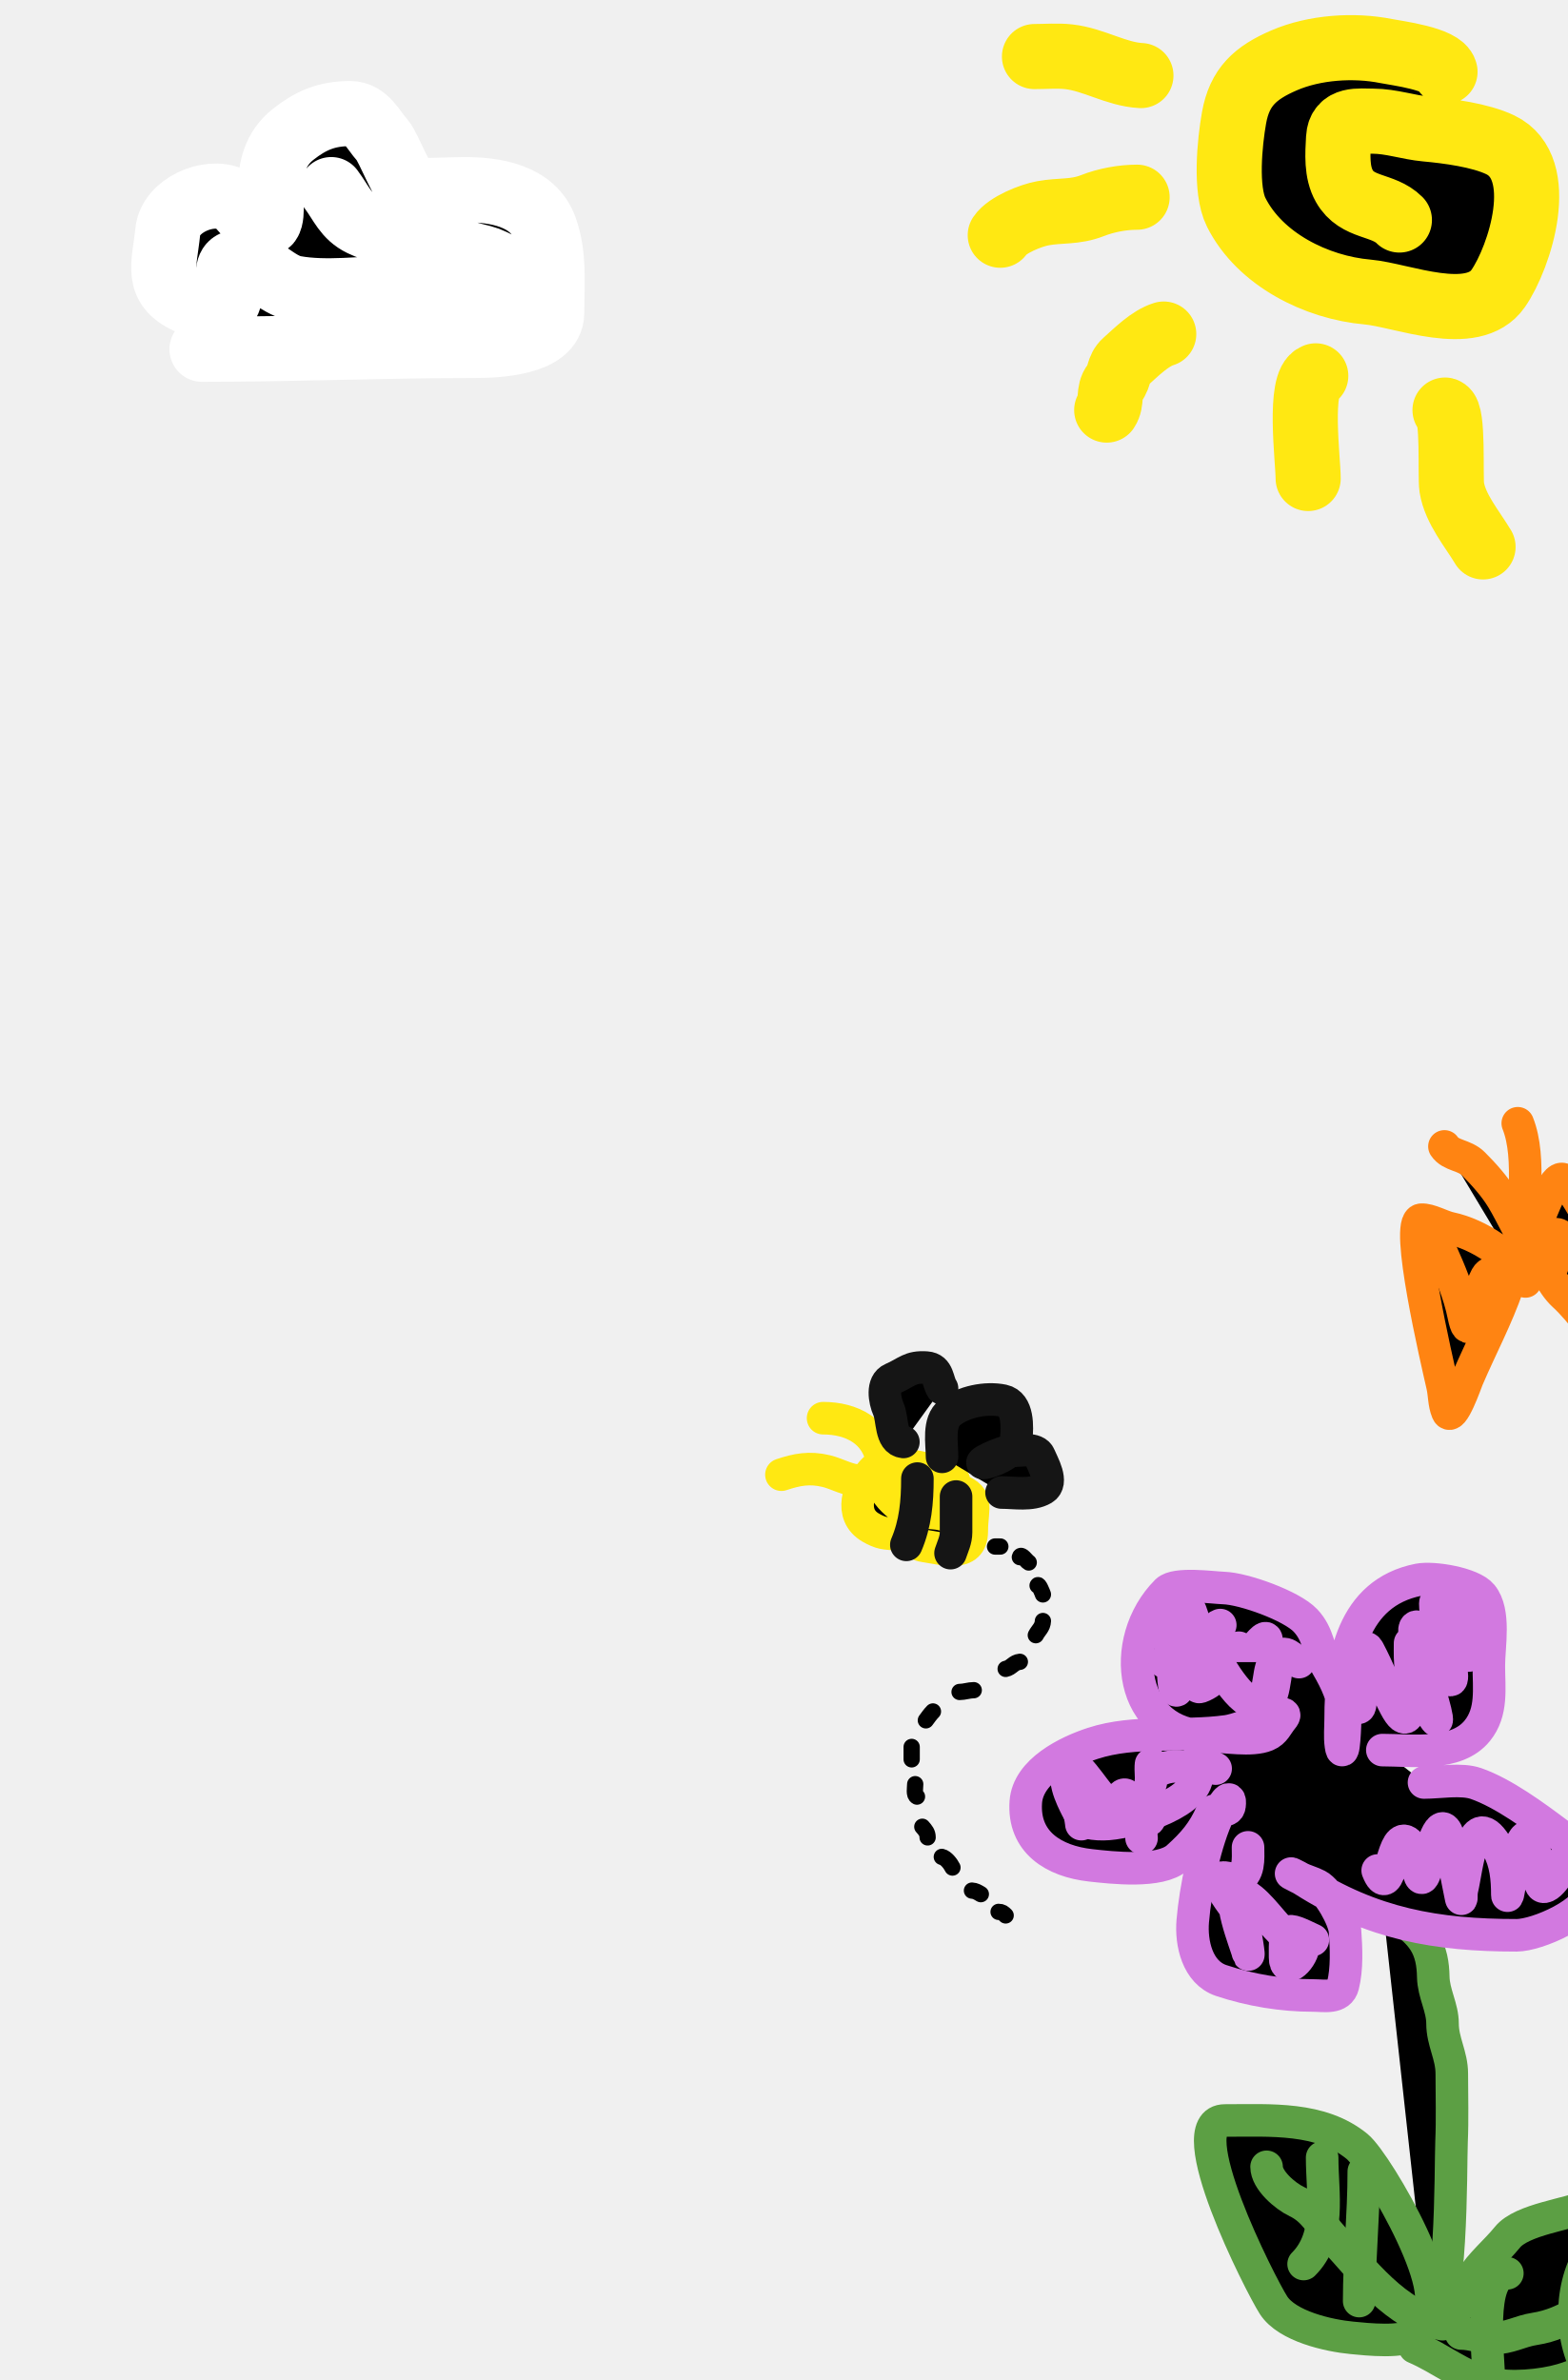
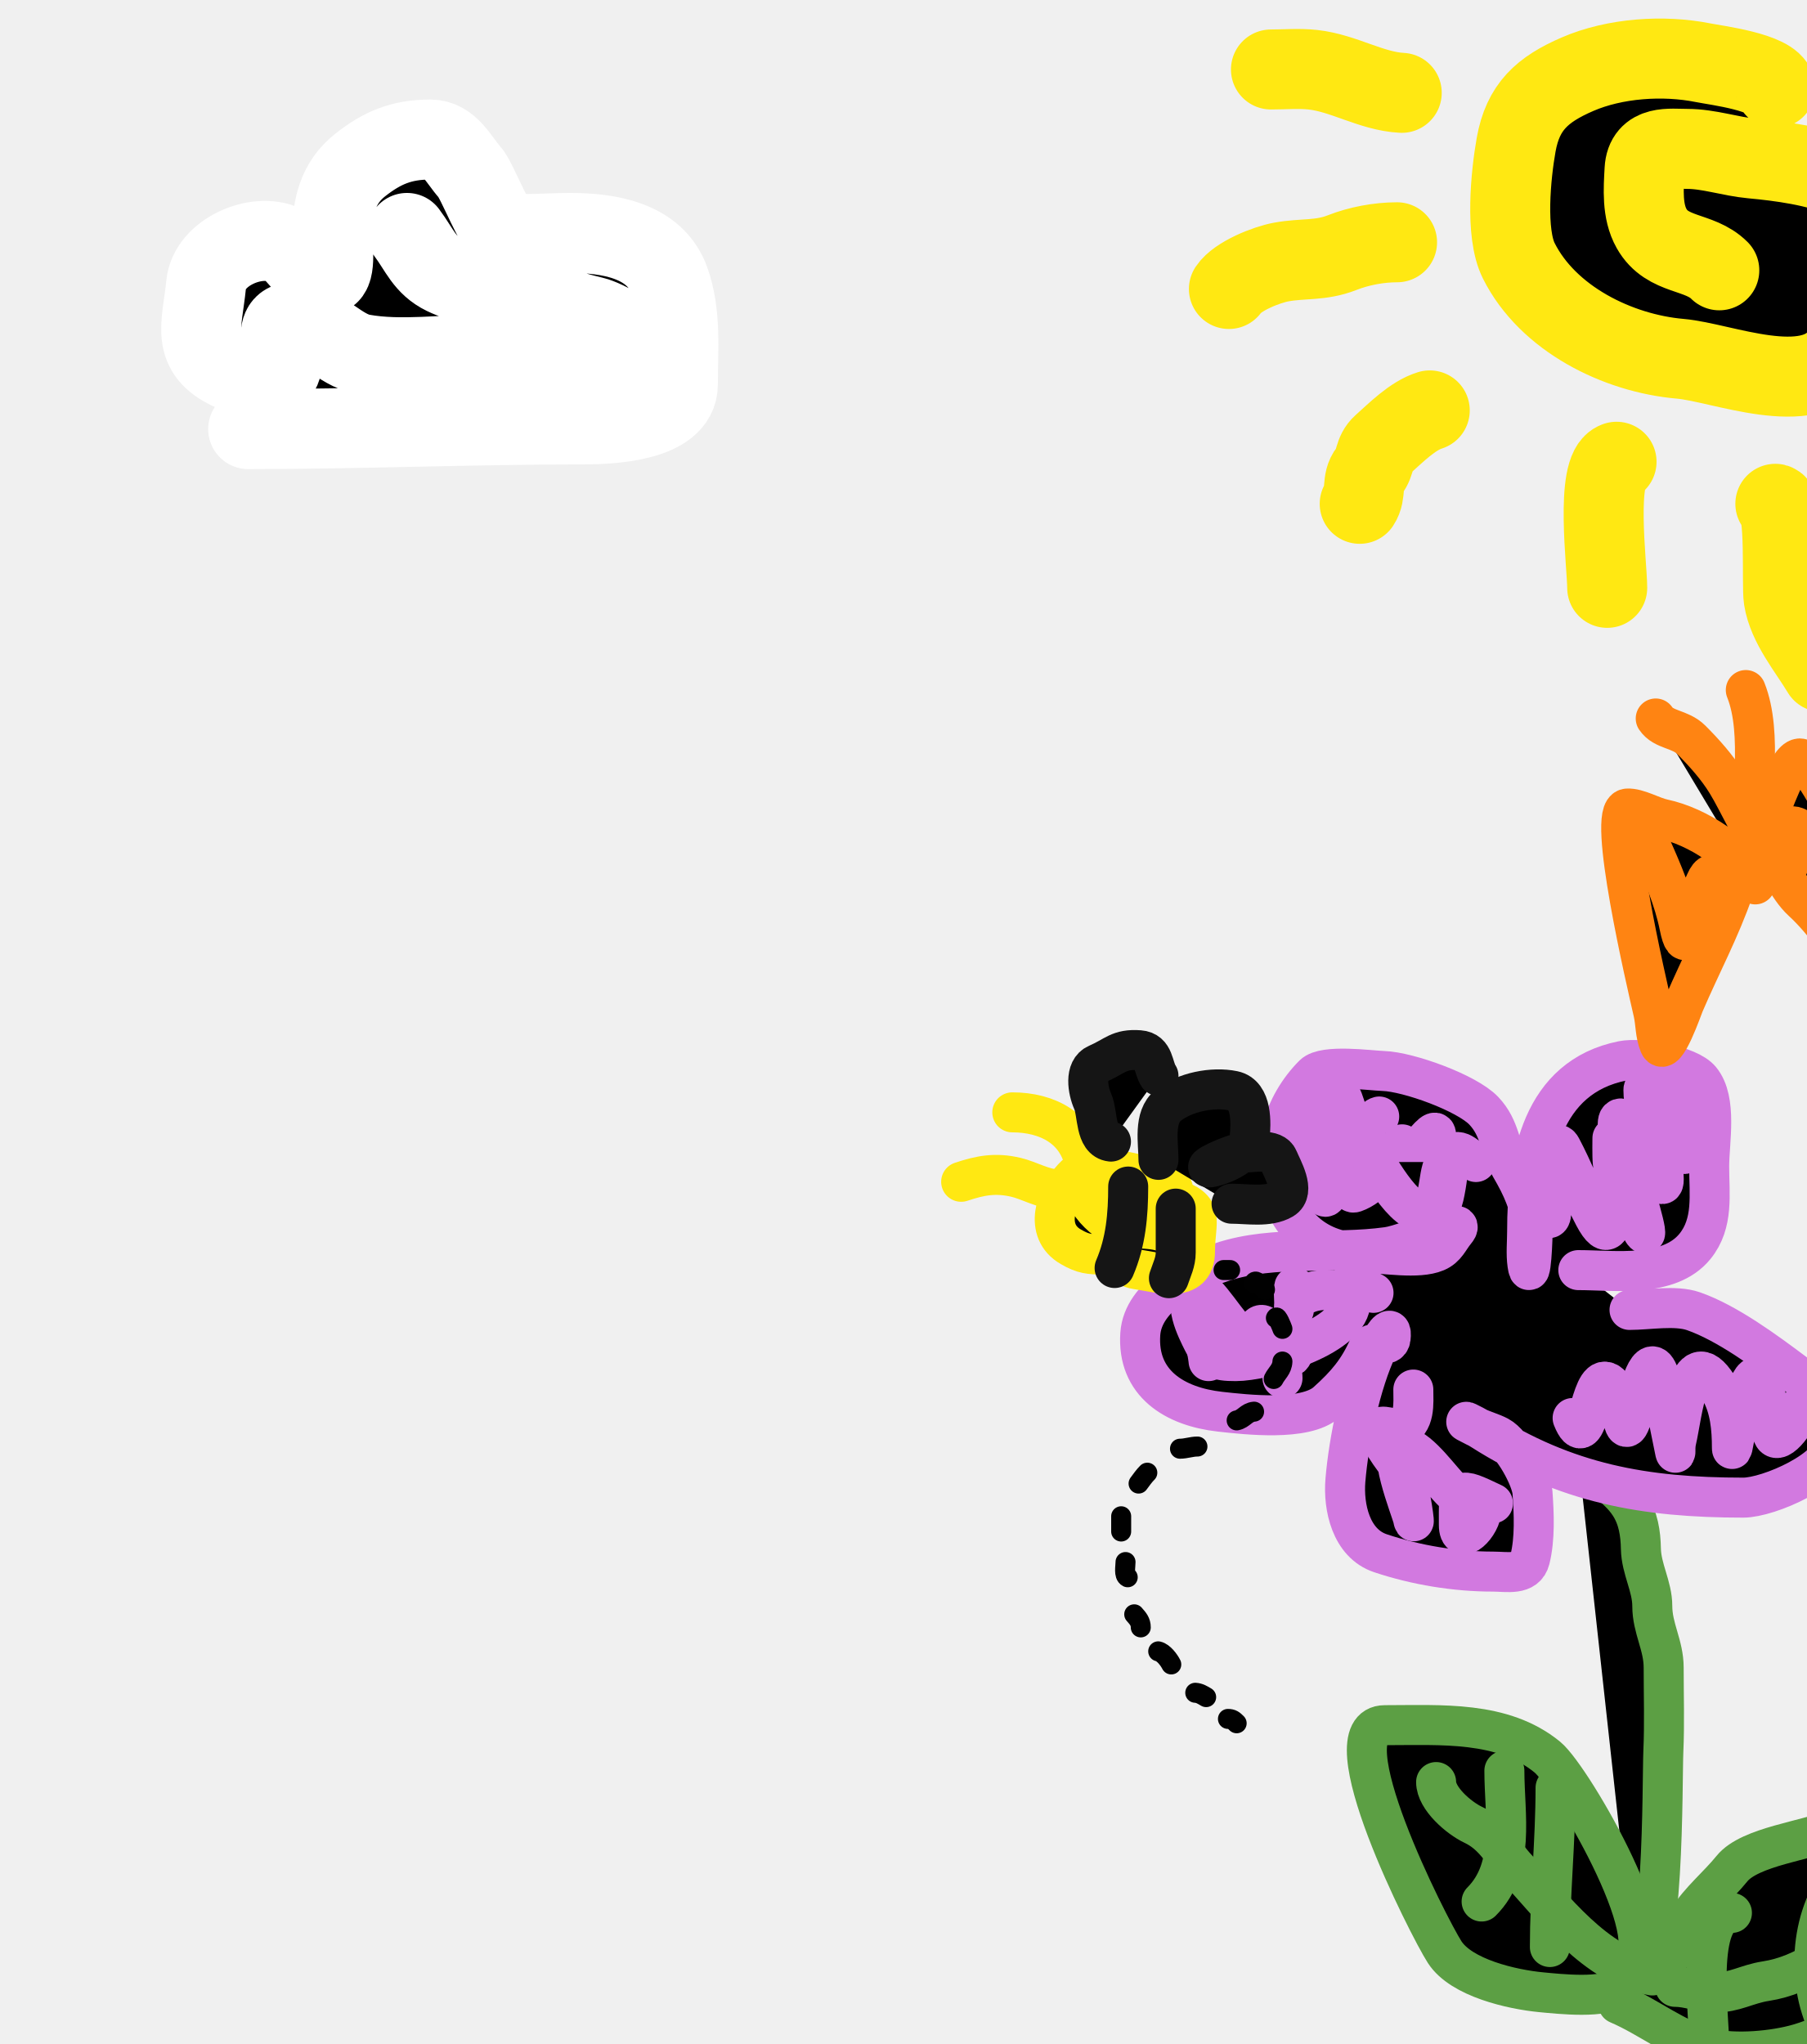
<svg>
-   <g id="Bee1">
-     <path id="Vector 146" d="M58.596 90.952C58.49 90.478 56.292 90.102 55.815 89.998C54.94 89.808 54.227 89.691 53.582 90.394C52.73 91.324 52.115 93.045 53.48 93.835C54.12 94.205 54.381 94.204 55.125 94.241C55.714 94.27 56.129 94.87 56.769 94.962C57.898 95.123 59.692 95.716 59.692 94.058C59.692 92.489 60.255 91.926 58.525 91.399C57.277 91.019 56.324 90.587 54.983 90.587C53.226 90.587 54.952 92.534 55.774 92.769C56.723 93.04 57.738 92.755 58.596 93.328" stroke="#FFE812" stroke-width="2" stroke-linecap="round" />
-     <path id="Vector 147" d="M54.212 89.856C53.911 87.906 52.294 87.116 50.558 87.116" stroke="#FFE812" stroke-width="2" stroke-linecap="round" />
-     <path id="Vector 148" d="M52.75 90.952C52.122 90.952 51.393 90.517 50.74 90.364C49.718 90.123 48.962 90.266 48 90.587" stroke="#FFE812" stroke-width="2" stroke-linecap="round" />
-     <path id="Vector 149" d="M57.866 89.491C57.866 88.636 57.6 87.362 58.353 86.76C59.168 86.108 60.567 85.82 61.611 86.04C62.56 86.24 62.494 87.674 62.423 88.384C62.345 89.162 61.265 89.669 60.596 89.836C59.669 90.068 61.588 89.125 62.149 89.125C62.619 89.125 63.636 88.904 63.854 89.45C64.038 89.911 64.74 91.07 64.077 91.46C63.365 91.879 62.311 91.683 61.52 91.683" stroke="#151515" stroke-width="2" stroke-linecap="round" />
-     <path id="Vector 150" d="M55.491 88.577C54.684 88.488 54.843 87.161 54.577 86.568C54.332 86.019 54.155 84.977 54.8 84.7C55.696 84.316 55.881 83.933 56.912 84.01C57.672 84.066 57.572 84.849 57.866 85.289" stroke="#151515" stroke-width="2" stroke-linecap="round" />
-     <path id="Vector 151" d="M56.352 90.826C56.352 92.255 56.232 93.594 55.673 94.898" stroke="#151515" stroke-width="2" stroke-linecap="round" />
-     <path id="Vector 152" d="M58.727 91.929C58.727 92.661 58.727 93.393 58.727 94.125C58.727 94.602 58.535 94.966 58.388 95.407" stroke="#151515" stroke-width="2" stroke-linecap="round" />
-     <path id="Vector_3" d="M61.447 95L61.121 95M62.646 95.654C62.715 95.377 63.062 95.916 63.191 95.981M63.735 97.397C63.789 97.235 64.033 97.855 64.062 97.942M64.062 99.576C64.046 99.967 63.775 100.151 63.626 100.447M62.646 102.082C62.256 102.117 62.14 102.444 61.774 102.517M59.813 103.825C59.517 103.825 59.238 103.934 58.942 103.934M57.307 105.132C57.141 105.299 57.012 105.489 56.872 105.677M56 108.074L56 107.311M56.218 109.599C56.218 109.825 56.124 110.26 56.327 110.362M56.654 112.214C56.845 112.429 56.98 112.582 56.98 112.868M57.852 114.066C58.123 114.126 58.397 114.502 58.506 114.72M59.704 116.136C59.917 116.148 60.069 116.246 60.249 116.354M61.339 117.443C61.547 117.443 61.629 117.516 61.774 117.661" stroke="#010101" stroke-linecap="round" />
-   </g>
  <g id="Flower1">
-     <path id="Vector 109" d="M87.756 142.773C89.235 142.588 89.096 133.048 89.162 131.57C89.224 130.178 89.178 128.776 89.178 127.382C89.178 126.251 88.609 125.417 88.609 124.301C88.609 123.316 88.06 122.455 88.04 121.441C88.025 120.669 87.912 119.902 87.471 119.229C86.856 118.287 85.772 117.75 84.912 116.891" stroke="#5C9F44" stroke-width="2" stroke-linecap="round" />
-     <path id="Vector 110" d="M87.186 142.204C89.824 141.911 84.614 132.878 83.362 131.854C81.131 130.029 78.058 130.258 75.241 130.258C72.299 130.258 77.419 140.346 78.227 141.603C79.06 142.899 81.601 143.473 83.046 143.61C83.943 143.696 86.285 143.959 86.902 143.342" stroke="#5C9F44" stroke-width="2" stroke-linecap="round" />
-     <path id="Vector 111" d="M88.609 142.488C89.673 142.276 89.901 140.769 90.378 139.992C90.962 139.041 91.894 138.294 92.591 137.432C93.492 136.316 96.374 136.035 97.71 135.441C98.59 135.05 100.145 135.378 101.123 135.378C102.115 135.378 103.398 134.971 103.398 136.231C103.398 138.587 101.33 140.97 100.27 142.931C99.359 144.615 97.739 145.655 95.94 146.186C94.726 146.544 92.729 146.735 91.453 146.407C89.739 145.966 88.512 144.885 86.902 144.195" stroke="#5C9F44" stroke-width="2" stroke-linecap="round" />
-     <path id="Vector 112" d="M83.489 114.046C83.7 113.095 85.599 112.664 85.749 111.471C86.009 109.387 84.459 108.47 82.983 107.505C82.295 107.055 79.57 106.257 78.938 107.126C77.845 108.629 77.711 110.555 77.8 112.34C77.88 113.938 83.739 114.096 83.773 113.478C83.865 111.83 83.934 107.479 81.071 109.069C80.077 109.622 80.076 110.358 80.076 111.423C80.076 112.767 81.892 112.435 82.888 112.324C84.715 112.121 82.704 109.751 82.067 109.433C80.332 108.565 78.885 107.691 79.665 110.475C80.182 112.322 80.68 112.929 82.225 111.202C83.294 110.007 80.566 109.887 79.965 110.349C79.202 110.936 78.547 111.861 80.076 111.771C81.283 111.7 80.539 107.361 78.938 109.496" stroke="#FFE812" stroke-width="2" stroke-linecap="round" />
-     <path id="Vector 113" d="M102.83 137.084C102.65 137.893 99.894 139.671 99.291 140.197C97.82 141.479 96.266 142.752 94.282 143.057C93.332 143.203 92.739 143.626 91.738 143.626C91.029 143.626 90.427 143.342 89.747 143.342" stroke="#5C9F44" stroke-width="2" stroke-linecap="round" />
-     <path id="Vector 114" d="M88.609 142.773C85.746 142.252 83.695 139.428 81.847 137.432C81.101 136.627 80.716 135.74 79.65 135.236C78.942 134.9 77.801 133.926 77.801 133.103" stroke="#5C9F44" stroke-width="2" stroke-linecap="round" />
-     <path id="Vector 115" d="M83.773 133.387C83.773 136.045 83.489 138.726 83.489 141.351" stroke="#5C9F44" stroke-width="2" stroke-linecap="round" />
-     <path id="Vector 116" d="M81.214 132.534C81.214 134.753 81.778 137.374 80.076 139.075" stroke="#5C9F44" stroke-width="2" stroke-linecap="round" />
-     <path id="Vector 117" d="M98.278 137.653C96.517 139.575 96.249 142.981 97.425 145.333" stroke="#5C9F44" stroke-width="2" stroke-linecap="round" />
-     <path id="Vector 118" d="M92.591 139.644C90.752 139.644 91.453 144.842 91.453 146.186" stroke="#5C9F44" stroke-width="2" stroke-linecap="round" />
-     <path id="Vector 119" d="M84.911 107.505C86.723 107.505 89.445 107.916 90.742 106.32C91.686 105.158 91.453 103.715 91.453 102.322C91.453 101.086 91.868 99.022 91.026 97.993C90.421 97.253 88.034 96.862 87.123 97.044C83.078 97.854 82.351 101.901 82.351 105.577C82.351 106.112 82.291 106.689 82.367 107.22C82.53 108.361 82.648 105.739 82.62 105.419C82.518 104.246 82.107 103.359 81.53 102.369C80.954 101.382 81.032 100.436 80.187 99.541C79.336 98.64 76.411 97.591 75.178 97.55C74.512 97.528 72.208 97.201 71.67 97.74C68.613 100.796 69.359 106.651 74.23 106.651C75.215 106.651 76.883 106.974 77.801 106.588C78.31 106.374 78.433 105.959 78.764 105.561C79.509 104.668 76.519 106.191 75.367 106.351C72.643 106.731 69.725 106.242 67.119 107.094C65.577 107.598 63.144 108.769 63.011 110.697C62.84 113.168 64.734 114.333 66.993 114.584C68.285 114.727 71.257 115.075 72.333 114.11C73.322 113.223 73.918 112.505 74.419 111.376C74.603 110.962 75.461 111.467 75.525 110.918C75.636 109.976 75.034 111.035 74.893 111.329C74.02 113.144 73.431 116.026 73.266 118.012C73.154 119.346 73.539 121.169 75.02 121.662C76.81 122.259 78.763 122.579 80.645 122.579C81.333 122.579 82.285 122.796 82.493 121.963C82.751 120.931 82.695 119.685 82.62 118.629C82.568 117.897 81.625 116.184 80.929 115.816C80.586 115.635 80.16 115.526 79.791 115.342C78.779 114.836 79.575 115.182 80.076 115.5C84.297 118.187 88.228 118.882 93.159 118.882C94.432 118.882 97.71 117.45 97.71 116.101C97.71 114.641 96.836 113.49 95.703 112.64C94.299 111.587 92.345 110.141 90.663 109.559C89.761 109.247 88.424 109.496 87.471 109.496" stroke="#D279E0" stroke-width="2" stroke-linecap="round" />
-     <path id="Vector 120" d="M96.003 114.331C96.003 114.829 94.912 116.39 94.644 115.753C94.304 114.946 94.457 113.953 94.075 113.098C93.587 112.005 93.031 114.616 92.89 115.026C92.804 115.278 92.59 116.738 92.59 116.401C92.59 115.422 92.501 114.392 92.005 113.525C90.436 110.779 90.119 114.73 89.809 116.037C89.706 116.473 89.838 117.019 89.683 116.259C89.489 115.31 89.299 114.364 89.114 113.414C88.674 111.169 88.113 112.821 87.739 114.315C87.044 117.095 87.227 113.434 86.333 113.098C85.455 112.769 85.397 116.826 84.626 114.9" stroke="#D279E0" stroke-width="2" stroke-linecap="round" />
-     <path id="Vector 121" d="M78.653 118.597C78.047 118.026 77.033 116.515 76.236 116.338C75.166 116.1 76.569 119.534 76.647 119.924C76.79 120.64 76.518 118.442 76.22 117.775C75.928 117.122 74.956 116.211 74.956 115.468C74.956 115.14 75.744 115.518 75.967 115.437C76.776 115.143 76.662 114.158 76.662 113.478" stroke="#D279E0" stroke-width="2" stroke-linecap="round" />
-     <path id="Vector 122" d="M66.424 112.055C66.398 111.612 65.81 109.059 66.345 109.622C66.561 109.85 67.783 112.273 68.272 111.566C69.027 110.475 68.776 109.351 69.963 111.329C71.09 113.207 70.69 109.455 70.69 108.69C70.69 107.393 70.965 110.007 70.974 110.349C71.016 111.909 71.477 109.984 71.606 109.496C71.851 108.572 72.551 109.282 72.965 108.737C73.783 107.661 73.781 108.197 74.672 108.642" stroke="#D279E0" stroke-width="2" stroke-linecap="round" />
-     <path id="Vector 123" d="M74.956 99.825C74.427 99.958 74.442 101.426 74.261 101.88C74.226 101.967 73.222 103.791 73.724 103.618C74.606 103.312 75.298 102.322 75.809 101.595C76.479 100.644 75.85 101.699 75.809 102.101C75.666 103.539 77.772 99.967 77.8 100.742C77.841 101.83 78.017 102.883 78.085 103.965C78.112 104.4 78.369 102.935 78.369 102.67" stroke="#D279E0" stroke-width="2" stroke-linecap="round" />
-     <path id="Vector 124" d="M89.461 98.403C90.043 99.114 90.299 99.997 90.315 100.9C90.346 102.726 89.957 100.954 89.525 100.173C89.436 100.013 88.166 97.964 88.166 98.498C88.166 99.82 89.01 101.273 89.161 102.638C89.395 104.739 87.691 100.324 87.249 100.015C86.318 99.363 87.416 102.294 87.692 103.396C87.811 103.876 88.771 106.947 87.881 105.087C87.402 104.084 86.761 103.284 86.633 102.132C86.6 101.838 86.617 100.859 86.617 100.9C86.617 101.684 87.087 107.442 85.701 104.818C85.107 103.694 84.652 102.492 84.057 101.374C83.704 100.709 83.489 102.774 83.489 103.112C83.489 104.041 83.868 105.799 82.92 104.376" stroke="#D279E0" stroke-width="2" stroke-linecap="round" />
-     <path id="Vector 125" d="M71.544 102.101C72.321 101.712 71.553 98.685 71.828 99.509C72.243 100.752 71.946 102.211 72.129 103.491C72.29 104.62 72.678 102.675 72.681 102.448C72.697 101.484 72.628 99.746 72.982 98.862C73.066 98.651 73.219 99.25 73.298 99.462C73.59 100.251 74.097 100.934 74.514 101.658C74.895 102.319 76.548 105.308 77.453 104.439C78.141 103.779 77.786 102.567 78.401 101.864C78.966 101.219 79.271 101.927 79.792 102.101" stroke="#D279E0" stroke-width="2" stroke-linecap="round" />
-     <path id="Vector 126" d="M70.121 112.909C70.121 111.836 68.892 111.389 68.115 110.886C67.476 110.473 66.253 108.293 65.871 108.516C65.064 108.986 65.849 110.495 66.139 111.076C66.566 111.929 66.793 112.055 67.783 112.055C69.239 112.055 73.278 110.893 73.519 109.211C73.66 108.217 70.69 108.218 70.69 109.496" stroke="#D279E0" stroke-width="2" stroke-linecap="round" />
-     <path id="Vector 127" d="M80.644 119.166C78.841 118.312 78.938 118.352 78.938 120.24C78.938 121.379 80.076 120.253 80.076 119.45" stroke="#D279E0" stroke-width="2" stroke-linecap="round" />
+     <path id="Vector 109" d="M81.756 98.773C83.235 98.588 83.096 89.048 83.162 87.57C83.224 86.178 83.178 84.776 83.178 83.382C83.178 82.251 82.609 81.417 82.609 80.301C82.609 79.316 82.06 78.455 82.04 77.441C82.025 76.669 81.912 75.902 81.471 75.229C80.856 74.287 79.772 73.75 78.912 72.89" stroke="#5C9F44" stroke-width="2" stroke-linecap="round" />
+     <path id="Vector 110" d="M81.186 98.204C83.824 97.911 78.614 88.878 77.362 87.854C75.131 86.028 72.058 86.258 69.241 86.258C66.299 86.258 71.419 96.346 72.227 97.603C73.06 98.899 75.601 99.472 77.046 99.61C77.943 99.695 80.285 99.958 80.902 99.341" stroke="#5C9F44" stroke-width="2" stroke-linecap="round" />
+     <path id="Vector 111" d="M82.609 98.488C83.673 98.275 83.901 96.769 84.378 95.992C84.962 95.041 85.894 94.294 86.591 93.432C87.492 92.316 90.374 92.035 91.71 91.441C92.59 91.05 94.145 91.378 95.123 91.378C96.115 91.378 97.398 90.971 97.398 92.231C97.398 94.587 95.33 96.97 94.27 98.931C93.359 100.615 91.739 101.655 89.94 102.186C88.726 102.544 86.729 102.735 85.453 102.407C83.739 101.966 82.512 100.885 80.902 100.195" stroke="#5C9F44" stroke-width="2" stroke-linecap="round" />
+     <path id="Vector 112" d="M77.489 70.046C77.7 69.095 79.599 68.664 79.749 67.471C80.009 65.387 78.459 64.47 76.983 63.505C76.295 63.054 73.57 62.257 72.938 63.125C71.845 64.629 71.711 66.555 71.8 68.34C71.88 69.938 77.739 70.096 77.773 69.478C77.865 67.83 77.934 63.478 75.071 65.069C74.077 65.621 74.076 66.358 74.076 67.423C74.076 68.766 75.892 68.435 76.888 68.324C78.715 68.121 76.704 65.751 76.067 65.432C74.332 64.565 72.885 63.691 73.665 66.475C74.182 68.322 74.68 68.929 76.225 67.202C77.294 66.007 74.566 65.887 73.965 66.349C73.202 66.936 72.547 67.861 74.076 67.771C75.283 67.7 74.539 63.361 72.938 65.496" stroke="#FFE812" stroke-width="2" stroke-linecap="round" />
+     <path id="Vector 113" d="M96.83 93.084C96.65 93.893 93.894 95.671 93.291 96.197C91.82 97.479 90.266 98.752 88.282 99.057C87.332 99.203 86.739 99.626 85.738 99.626C85.029 99.626 84.427 99.341 83.747 99.341" stroke="#5C9F44" stroke-width="2" stroke-linecap="round" />
+     <path id="Vector 114" d="M82.609 98.773C79.746 98.252 77.695 95.428 75.847 93.432C75.101 92.627 74.716 91.74 73.65 91.236C72.942 90.9 71.801 89.926 71.801 89.102" stroke="#5C9F44" stroke-width="2" stroke-linecap="round" />
+     <path id="Vector 115" d="M77.773 89.387C77.773 92.045 77.489 94.726 77.489 97.351" stroke="#5C9F44" stroke-width="2" stroke-linecap="round" />
+     <path id="Vector 116" d="M75.214 88.533C75.214 90.753 75.778 93.374 74.076 95.075" stroke="#5C9F44" stroke-width="2" stroke-linecap="round" />
+     <path id="Vector 117" d="M92.278 93.653C90.517 95.575 90.249 98.981 91.425 101.332" stroke="#5C9F44" stroke-width="2" stroke-linecap="round" />
+     <path id="Vector 118" d="M86.591 95.644C84.752 95.644 85.453 100.842 85.453 102.186" stroke="#5C9F44" stroke-width="2" stroke-linecap="round" />
+     <path id="Vector 119" d="M78.911 63.505C80.723 63.505 83.445 63.916 84.742 62.319C85.686 61.157 85.453 59.715 85.453 58.322C85.453 57.086 85.868 55.022 85.026 53.992C84.421 53.253 82.034 52.862 81.123 53.044C77.078 53.853 76.351 57.901 76.351 61.577C76.351 62.112 76.291 62.689 76.367 63.22C76.53 64.36 76.648 61.739 76.62 61.419C76.518 60.245 76.107 59.359 75.53 58.369C74.954 57.382 75.032 56.436 74.187 55.541C73.336 54.64 70.411 53.591 69.178 53.55C68.512 53.528 66.208 53.201 65.67 53.739C62.613 56.796 63.359 62.651 68.23 62.651C69.215 62.651 70.883 62.974 71.801 62.588C72.31 62.374 72.433 61.959 72.764 61.561C73.509 60.668 70.519 62.191 69.367 62.351C66.643 62.731 63.725 62.242 61.119 63.094C59.577 63.598 57.144 64.768 57.011 66.696C56.84 69.168 58.734 70.332 60.993 70.584C62.285 70.727 65.257 71.075 66.333 70.109C67.322 69.223 67.918 68.505 68.419 67.376C68.603 66.962 69.461 67.467 69.525 66.918C69.636 65.976 69.034 67.035 68.893 67.329C68.02 69.144 67.431 72.026 67.266 74.012C67.154 75.346 67.539 77.169 69.02 77.662C70.81 78.259 72.763 78.579 74.645 78.579C75.333 78.579 76.285 78.796 76.493 77.963C76.751 76.931 76.695 75.685 76.62 74.629C76.568 73.897 75.625 72.184 74.929 71.816C74.586 71.634 74.16 71.526 73.791 71.342C72.779 70.836 73.575 71.181 74.076 71.5C78.297 74.186 82.228 74.881 87.159 74.881C88.432 74.881 91.71 73.45 91.71 72.1C91.71 70.641 90.836 69.49 89.703 68.64C88.299 67.587 86.345 66.141 84.663 65.559C83.761 65.247 82.424 65.496 81.471 65.496" stroke="#D279E0" stroke-width="2" stroke-linecap="round" />
+     <path id="Vector 120" d="M90.003 70.331C90.003 70.829 88.912 72.389 88.644 71.753C88.304 70.945 88.457 69.953 88.075 69.098C87.587 68.005 87.031 70.616 86.89 71.026C86.804 71.278 86.59 72.738 86.59 72.401C86.59 71.422 86.501 70.392 86.005 69.525C84.436 66.779 84.119 70.73 83.809 72.037C83.706 72.472 83.838 73.019 83.683 72.258C83.489 71.31 83.299 70.364 83.114 69.414C82.674 67.169 82.113 68.82 81.739 70.315C81.044 73.095 81.227 69.434 80.333 69.098C79.455 68.769 79.397 72.826 78.626 70.9" stroke="#D279E0" stroke-width="2" stroke-linecap="round" />
+     <path id="Vector 121" d="M72.653 74.597C72.047 74.026 71.033 72.515 70.236 72.337C69.166 72.1 70.569 75.534 70.647 75.924C70.79 76.64 70.518 74.442 70.22 73.775C69.928 73.122 68.956 72.211 68.956 71.468C68.956 71.139 69.744 71.518 69.967 71.437C70.776 71.143 70.662 70.158 70.662 69.477" stroke="#D279E0" stroke-width="2" stroke-linecap="round" />
+     <path id="Vector 122" d="M60.424 68.055C60.398 67.612 59.81 65.059 60.345 65.622C60.561 65.85 61.783 68.273 62.272 67.566C63.027 66.475 62.776 65.35 63.963 67.329C65.09 69.207 64.69 65.455 64.69 64.69C64.69 63.392 64.965 66.007 64.974 66.349C65.016 67.908 65.477 65.984 65.606 65.496C65.851 64.572 66.551 65.282 66.965 64.737C67.783 63.661 67.781 64.197 68.672 64.642" stroke="#D279E0" stroke-width="2" stroke-linecap="round" />
+     <path id="Vector 123" d="M68.956 55.825C68.427 55.958 68.442 57.425 68.261 57.88C68.226 57.967 67.222 59.791 67.724 59.618C68.606 59.312 69.298 58.322 69.809 57.595C70.479 56.644 69.85 57.699 69.809 58.101C69.666 59.538 71.772 55.967 71.8 56.742C71.841 57.83 72.017 58.883 72.085 59.965C72.112 60.4 72.369 58.935 72.369 58.669" stroke="#D279E0" stroke-width="2" stroke-linecap="round" />
+     <path id="Vector 124" d="M83.461 54.403C84.043 55.114 84.299 55.996 84.315 56.9C84.346 58.726 83.957 56.954 83.525 56.173C83.436 56.013 82.166 53.964 82.166 54.498C82.166 55.82 83.01 57.273 83.161 58.638C83.395 60.739 81.691 56.324 81.249 56.015C80.318 55.363 81.416 58.293 81.692 59.396C81.811 59.876 82.771 62.947 81.881 61.087C81.402 60.084 80.761 59.284 80.633 58.132C80.6 57.838 80.617 56.859 80.617 56.9C80.617 57.684 81.087 63.442 79.701 60.818C79.107 59.694 78.652 58.492 78.057 57.374C77.704 56.709 77.489 58.774 77.489 59.112C77.489 60.041 77.868 61.799 76.92 60.376" stroke="#D279E0" stroke-width="2" stroke-linecap="round" />
+     <path id="Vector 125" d="M65.544 58.101C66.321 57.712 65.553 54.685 65.828 55.509C66.243 56.752 65.946 58.211 66.129 59.491C66.29 60.62 66.678 58.675 66.681 58.448C66.697 57.484 66.628 55.746 66.982 54.861C67.066 54.651 67.219 55.25 67.298 55.462C67.59 56.251 68.097 56.934 68.514 57.658C68.895 58.319 70.548 61.308 71.453 60.439C72.141 59.779 71.786 58.567 72.401 57.864C72.966 57.219 73.271 57.927 73.792 58.101" stroke="#D279E0" stroke-width="2" stroke-linecap="round" />
+     <path id="Vector 126" d="M64.121 68.909C64.121 67.836 62.892 67.389 62.114 66.886C61.476 66.473 60.253 64.293 59.871 64.516C59.064 64.986 59.849 66.495 60.139 67.076C60.566 67.929 60.793 68.055 61.783 68.055C63.239 68.055 67.278 66.893 67.519 65.211C67.66 64.217 64.69 64.218 64.69 65.495" stroke="#D279E0" stroke-width="2" stroke-linecap="round" />
+     <path id="Vector 127" d="M74.644 75.166C72.841 74.311 72.938 74.352 72.938 76.24C72.938 77.379 74.076 76.253 74.076 75.45" stroke="#D279E0" stroke-width="2" stroke-linecap="round" />
  </g>
  <g id="Butterfly1">
-     <path id="Vector 142" d="M93.703 78.717C92.889 77.171 90.824 75.818 89.095 75.452C88.552 75.337 87.82 74.895 87.304 74.925C86.243 74.988 88.275 83.654 88.607 85.117C88.731 85.659 88.694 86.204 88.91 86.723C89.194 87.404 90.058 84.892 90.148 84.682C90.967 82.77 91.945 80.954 92.623 78.981C93.116 77.548 93.879 76.192 94.519 74.82C94.725 74.38 95.588 71.875 96.126 72.529C97.44 74.125 98.172 76.161 99.049 78.006C99.796 79.578 100.568 81.567 100.866 83.273C100.911 83.528 101.367 85.331 101.116 85.196C100.208 84.707 99.71 84.123 99.102 83.326C98.17 82.106 97.185 80.592 96.06 79.56C95.27 78.836 94.886 77.664 94.164 76.821C93.386 75.913 92.909 74.68 92.281 73.648C91.802 72.861 91.141 72.126 90.504 71.489C89.941 70.927 89.12 71.013 88.726 70.422" stroke="#FF8412" stroke-width="2" stroke-linecap="round" />
-     <path id="Vector 143" d="M93.466 76.821C93.466 74.553 94.1 71.176 93.23 69" stroke="#FF8412" stroke-width="2" stroke-linecap="round" />
-     <path id="Vector 144" d="M88.489 76.821C89.05 78.069 89.644 79.474 89.911 80.811C90.209 82.301 90.434 81.045 90.57 80.298C90.704 79.56 90.913 79.317 91.215 78.612C91.639 77.622 91.975 78.784 92.518 79.192" stroke="#FF8412" stroke-width="2" stroke-linecap="round" />
-     <path id="Vector 145" d="M95.362 77.769C95.362 76.636 94.931 75.013 96.337 76.268C97.226 77.062 98.443 78.126 98.443 79.428" stroke="#FF8412" stroke-width="2" stroke-linecap="round" />
+     <path id="Vector 142" d="M87.758 44.219C86.944 42.672 84.879 41.319 83.149 40.953C82.607 40.839 81.875 40.396 81.359 40.427C80.298 40.489 82.33 49.155 82.662 50.618C82.785 51.16 82.749 51.706 82.965 52.225C83.249 52.906 84.113 50.394 84.203 50.184C85.022 48.272 86 46.455 86.678 44.482C87.171 43.05 87.934 41.693 88.574 40.322C88.779 39.882 89.642 37.377 90.181 38.03C91.495 39.626 92.227 41.663 93.104 43.508C93.85 45.079 94.623 47.068 94.921 48.775C94.965 49.029 95.422 50.832 95.171 50.697C94.263 50.208 93.765 49.625 93.156 48.828C92.225 47.607 91.24 46.093 90.115 45.062C89.325 44.338 88.941 43.165 88.219 42.323C87.441 41.415 86.964 40.181 86.336 39.15C85.856 38.362 85.195 37.627 84.558 36.99C83.996 36.428 83.175 36.515 82.781 35.924" stroke="#FF8412" stroke-width="2" stroke-linecap="round" />
+     <path id="Vector 143" d="M87.521 42.323C87.521 40.055 88.155 36.678 87.284 34.502" stroke="#FF8412" stroke-width="2" stroke-linecap="round" />
+     <path id="Vector 144" d="M82.544 42.323C83.105 43.57 83.699 44.976 83.966 46.313C84.264 47.803 84.489 46.547 84.624 45.799C84.758 45.062 84.967 44.819 85.27 44.114C85.694 43.123 86.03 44.286 86.573 44.693" stroke="#FF8412" stroke-width="2" stroke-linecap="round" />
+     <path id="Vector 145" d="M89.417 43.271C89.417 42.138 88.985 40.514 90.391 41.77C91.281 42.564 92.498 43.628 92.498 44.93" stroke="#FF8412" stroke-width="2" stroke-linecap="round" />
+   </g>
+   <g id="Bee1">
+     <path id="Vector 146" d="M58.651 59.454C58.545 58.98 56.347 58.604 55.87 58.5C54.994 58.31 54.282 58.192 53.637 58.896C52.784 59.826 52.17 61.546 53.535 62.337C54.174 62.707 54.436 62.705 55.179 62.743C55.769 62.772 56.183 63.372 56.824 63.463C57.953 63.625 59.747 64.217 59.747 62.56C59.747 60.991 60.31 60.427 58.58 59.901C57.332 59.521 56.379 59.089 55.037 59.089C53.281 59.089 55.006 61.036 55.829 61.271C56.778 61.542 57.793 61.257 58.651 61.829" stroke="#FFE812" stroke-width="2" stroke-linecap="round" />
+     <path id="Vector 147" d="M54.266 58.358C53.966 56.407 52.349 55.617 50.612 55.617" stroke="#FFE812" stroke-width="2" stroke-linecap="round" />
+     <path id="Vector 148" d="M52.805 59.454C52.177 59.454 51.448 59.019 50.795 58.865C49.772 58.625 49.016 58.768 48.055 59.089" stroke="#FFE812" stroke-width="2" stroke-linecap="round" />
+     <path id="Vector 149" d="M57.92 57.992C57.92 57.138 57.655 55.864 58.407 55.262C59.223 54.61 60.622 54.322 61.666 54.541C62.615 54.741 62.549 56.175 62.478 56.886C62.4 57.663 61.319 58.17 60.651 58.337C59.723 58.569 61.643 57.627 62.204 57.627C62.674 57.627 63.69 57.405 63.909 57.952C64.093 58.413 64.795 59.572 64.132 59.962C63.419 60.381 62.365 60.185 61.574 60.185" stroke="#151515" stroke-width="2" stroke-linecap="round" />
+     <path id="Vector 150" d="M55.545 57.079C54.738 56.989 54.897 55.662 54.632 55.069C54.387 54.521 54.209 53.478 54.855 53.202C55.75 52.818 55.935 52.435 56.966 52.511C57.727 52.568 57.627 53.35 57.92 53.79" stroke="#151515" stroke-width="2" stroke-linecap="round" />
+     <path id="Vector 151" d="M56.406 59.327C56.406 60.757 56.287 62.095 55.727 63.4" stroke="#151515" stroke-width="2" stroke-linecap="round" />
+     <path id="Vector 152" d="M58.782 60.43C58.782 61.163 58.782 61.895 58.782 62.627C58.782 63.103 58.589 63.468 58.442 63.909" stroke="#151515" stroke-width="2" stroke-linecap="round" />
+     <path id="Vector_3" d="M61.502 63.502L61.175 63.502M62.7 64.155C62.77 63.878 63.117 64.418 63.245 64.482M63.79 65.898C63.844 65.736 64.088 66.357 64.117 66.443M64.117 68.077C64.101 68.468 63.829 68.652 63.681 68.949M62.7 70.583C62.311 70.619 62.195 70.946 61.829 71.019M59.868 72.326C59.572 72.326 59.292 72.435 58.996 72.435M57.362 73.634C57.195 73.8 57.067 73.991 56.926 74.178M56.055 76.575L56.055 75.813M56.273 78.101C56.273 78.326 56.178 78.762 56.382 78.863M56.708 80.715C56.899 80.93 57.035 81.084 57.035 81.369M57.907 82.567C58.177 82.628 58.452 83.004 58.56 83.221M59.759 84.638C59.971 84.65 60.124 84.748 60.304 84.855M61.393 85.945C61.601 85.945 61.684 86.018 61.829 86.163" stroke="#010101" stroke-linecap="round" />
  </g>
  <g id="Sun1">
-     <path id="Vector_3" d="M88.761 4.409C88.584 3.611 85.799 3.266 85.155 3.137C83.158 2.738 80.739 2.903 78.876 3.708C77.106 4.473 76.141 5.342 75.802 7.236C75.536 8.729 75.242 11.655 75.932 13.035C77.385 15.942 80.883 17.667 84.001 17.938C86.096 18.121 90.461 19.984 92.03 17.718C93.36 15.797 95.119 10.317 92.16 8.897C90.922 8.303 88.941 8.046 87.594 7.924C86.511 7.825 85.435 7.444 84.351 7.444C83.464 7.444 82.292 7.246 82.223 8.482C82.169 9.46 82.088 10.564 82.574 11.426C83.366 12.835 84.954 12.51 85.959 13.515M70.082 4.642C68.559 4.562 67.195 3.66 65.645 3.487C64.961 3.411 64.234 3.474 63.544 3.474M69.848 12.114C68.939 12.114 67.944 12.3 67.098 12.633C66.03 13.053 65.143 12.903 64.063 13.1C63.318 13.235 61.867 13.813 61.442 14.449M71.483 20.52C70.624 20.784 69.781 21.647 69.122 22.232C68.67 22.633 68.792 23.125 68.448 23.555C68.049 24.054 68.333 24.661 67.981 25.19M80.822 23.088C79.731 23.452 80.355 28.298 80.355 29.393M88.762 25.19C89.297 25.323 89.07 29.265 89.177 29.938C89.387 31.26 90.422 32.471 91.097 33.596" stroke="#FFE812" stroke-width="4" stroke-linecap="round" />
+     <path id="Vector_4" d="M88.761 4.408C88.584 3.61 85.799 3.266 85.155 3.137C83.158 2.738 80.739 2.903 78.876 3.708C77.106 4.473 76.141 5.341 75.802 7.236C75.536 8.729 75.242 11.655 75.932 13.035C77.385 15.942 80.883 17.667 84.001 17.938C86.096 18.12 90.461 19.984 92.03 17.718C93.36 15.797 95.119 10.317 92.16 8.897C90.922 8.302 88.941 8.046 87.594 7.924C86.511 7.825 85.435 7.444 84.351 7.444C83.464 7.444 82.292 7.246 82.223 8.482C82.169 9.46 82.088 10.564 82.574 11.426C83.366 12.835 84.954 12.51 85.959 13.515M70.082 4.642C68.559 4.562 67.195 3.659 65.645 3.487C64.961 3.411 64.234 3.474 63.544 3.474M69.848 12.114C68.939 12.114 67.944 12.3 67.098 12.633C66.03 13.053 65.143 12.903 64.063 13.1C63.318 13.235 61.867 13.812 61.442 14.449M71.483 20.52C70.624 20.784 69.781 21.647 69.122 22.232C68.67 22.633 68.792 23.124 68.448 23.555C68.049 24.054 68.333 24.661 67.981 25.19M80.822 23.088C79.731 23.452 80.355 28.298 80.355 29.392M88.762 25.19C89.297 25.323 89.07 29.265 89.177 29.937C89.387 31.26 90.422 32.471 91.097 33.596" stroke="#FFE812" stroke-width="4" stroke-linecap="round" />
  </g>
-   <path id="Cloud1" d="M12.408 21.454C18.02 21.454 23.566 21.22 29.168 21.22C30.41 21.22 33.89 21.11 33.89 19.223C33.89 17.47 34.071 15.703 33.475 14.034C32.744 11.989 30.375 11.647 28.507 11.647C27.446 11.647 26.305 11.764 25.251 11.647C24.816 11.599 23.863 9.03 23.486 8.611C22.923 7.986 22.489 6.977 21.515 6.977C20.067 6.977 19.102 7.392 18.012 8.248C16.894 9.127 16.611 10.34 16.611 11.699C16.611 12.041 16.828 13.658 16.365 13.735C15.355 13.904 14.962 12.59 14.172 12.231C12.805 11.609 10.466 12.625 10.307 14.215C10.101 16.27 9.478 17.581 11.578 18.535C12.089 18.767 13.583 19.253 13.991 18.548C14.464 17.73 13.305 15.868 14.977 16.135C16.138 16.321 16.994 17.501 18.116 17.705C20.035 18.054 22.253 17.718 24.2 17.718C26.119 17.718 29.07 18.216 30.906 17.536C32.415 16.977 30.158 15.945 29.687 15.837C28.16 15.484 26.685 14.903 25.134 14.566C24.195 14.361 23.08 14.168 22.215 13.748C21.225 13.267 20.976 12.485 20.347 11.647" stroke="white" stroke-width="4" stroke-linecap="round" />
+   <path id="Cloud1" d="M12.408 21.454C18.02 21.454 23.566 21.22 29.168 21.22C30.41 21.22 33.89 21.11 33.89 19.222C33.89 17.47 34.071 15.703 33.475 14.034C32.744 11.988 30.375 11.647 28.507 11.647C27.446 11.647 26.305 11.764 25.251 11.647C24.816 11.598 23.863 9.03 23.486 8.611C22.923 7.986 22.489 6.977 21.515 6.977C20.067 6.977 19.102 7.391 18.012 8.248C16.894 9.127 16.611 10.34 16.611 11.699C16.611 12.041 16.828 13.658 16.365 13.735C15.355 13.904 14.962 12.589 14.172 12.23C12.805 11.609 10.466 12.624 10.307 14.215C10.101 16.27 9.478 17.58 11.578 18.535C12.089 18.767 13.583 19.253 13.991 18.548C14.464 17.73 13.305 15.868 14.977 16.135C16.138 16.321 16.994 17.501 18.116 17.705C20.035 18.054 22.253 17.718 24.2 17.718C26.119 17.718 29.07 18.216 30.906 17.536C32.415 16.977 30.158 15.945 29.687 15.837C28.16 15.484 26.685 14.903 25.134 14.566C24.195 14.361 23.08 14.168 22.215 13.748C21.225 13.267 20.976 12.485 20.347 11.647" stroke="white" stroke-width="4" stroke-linecap="round" />
</svg>
